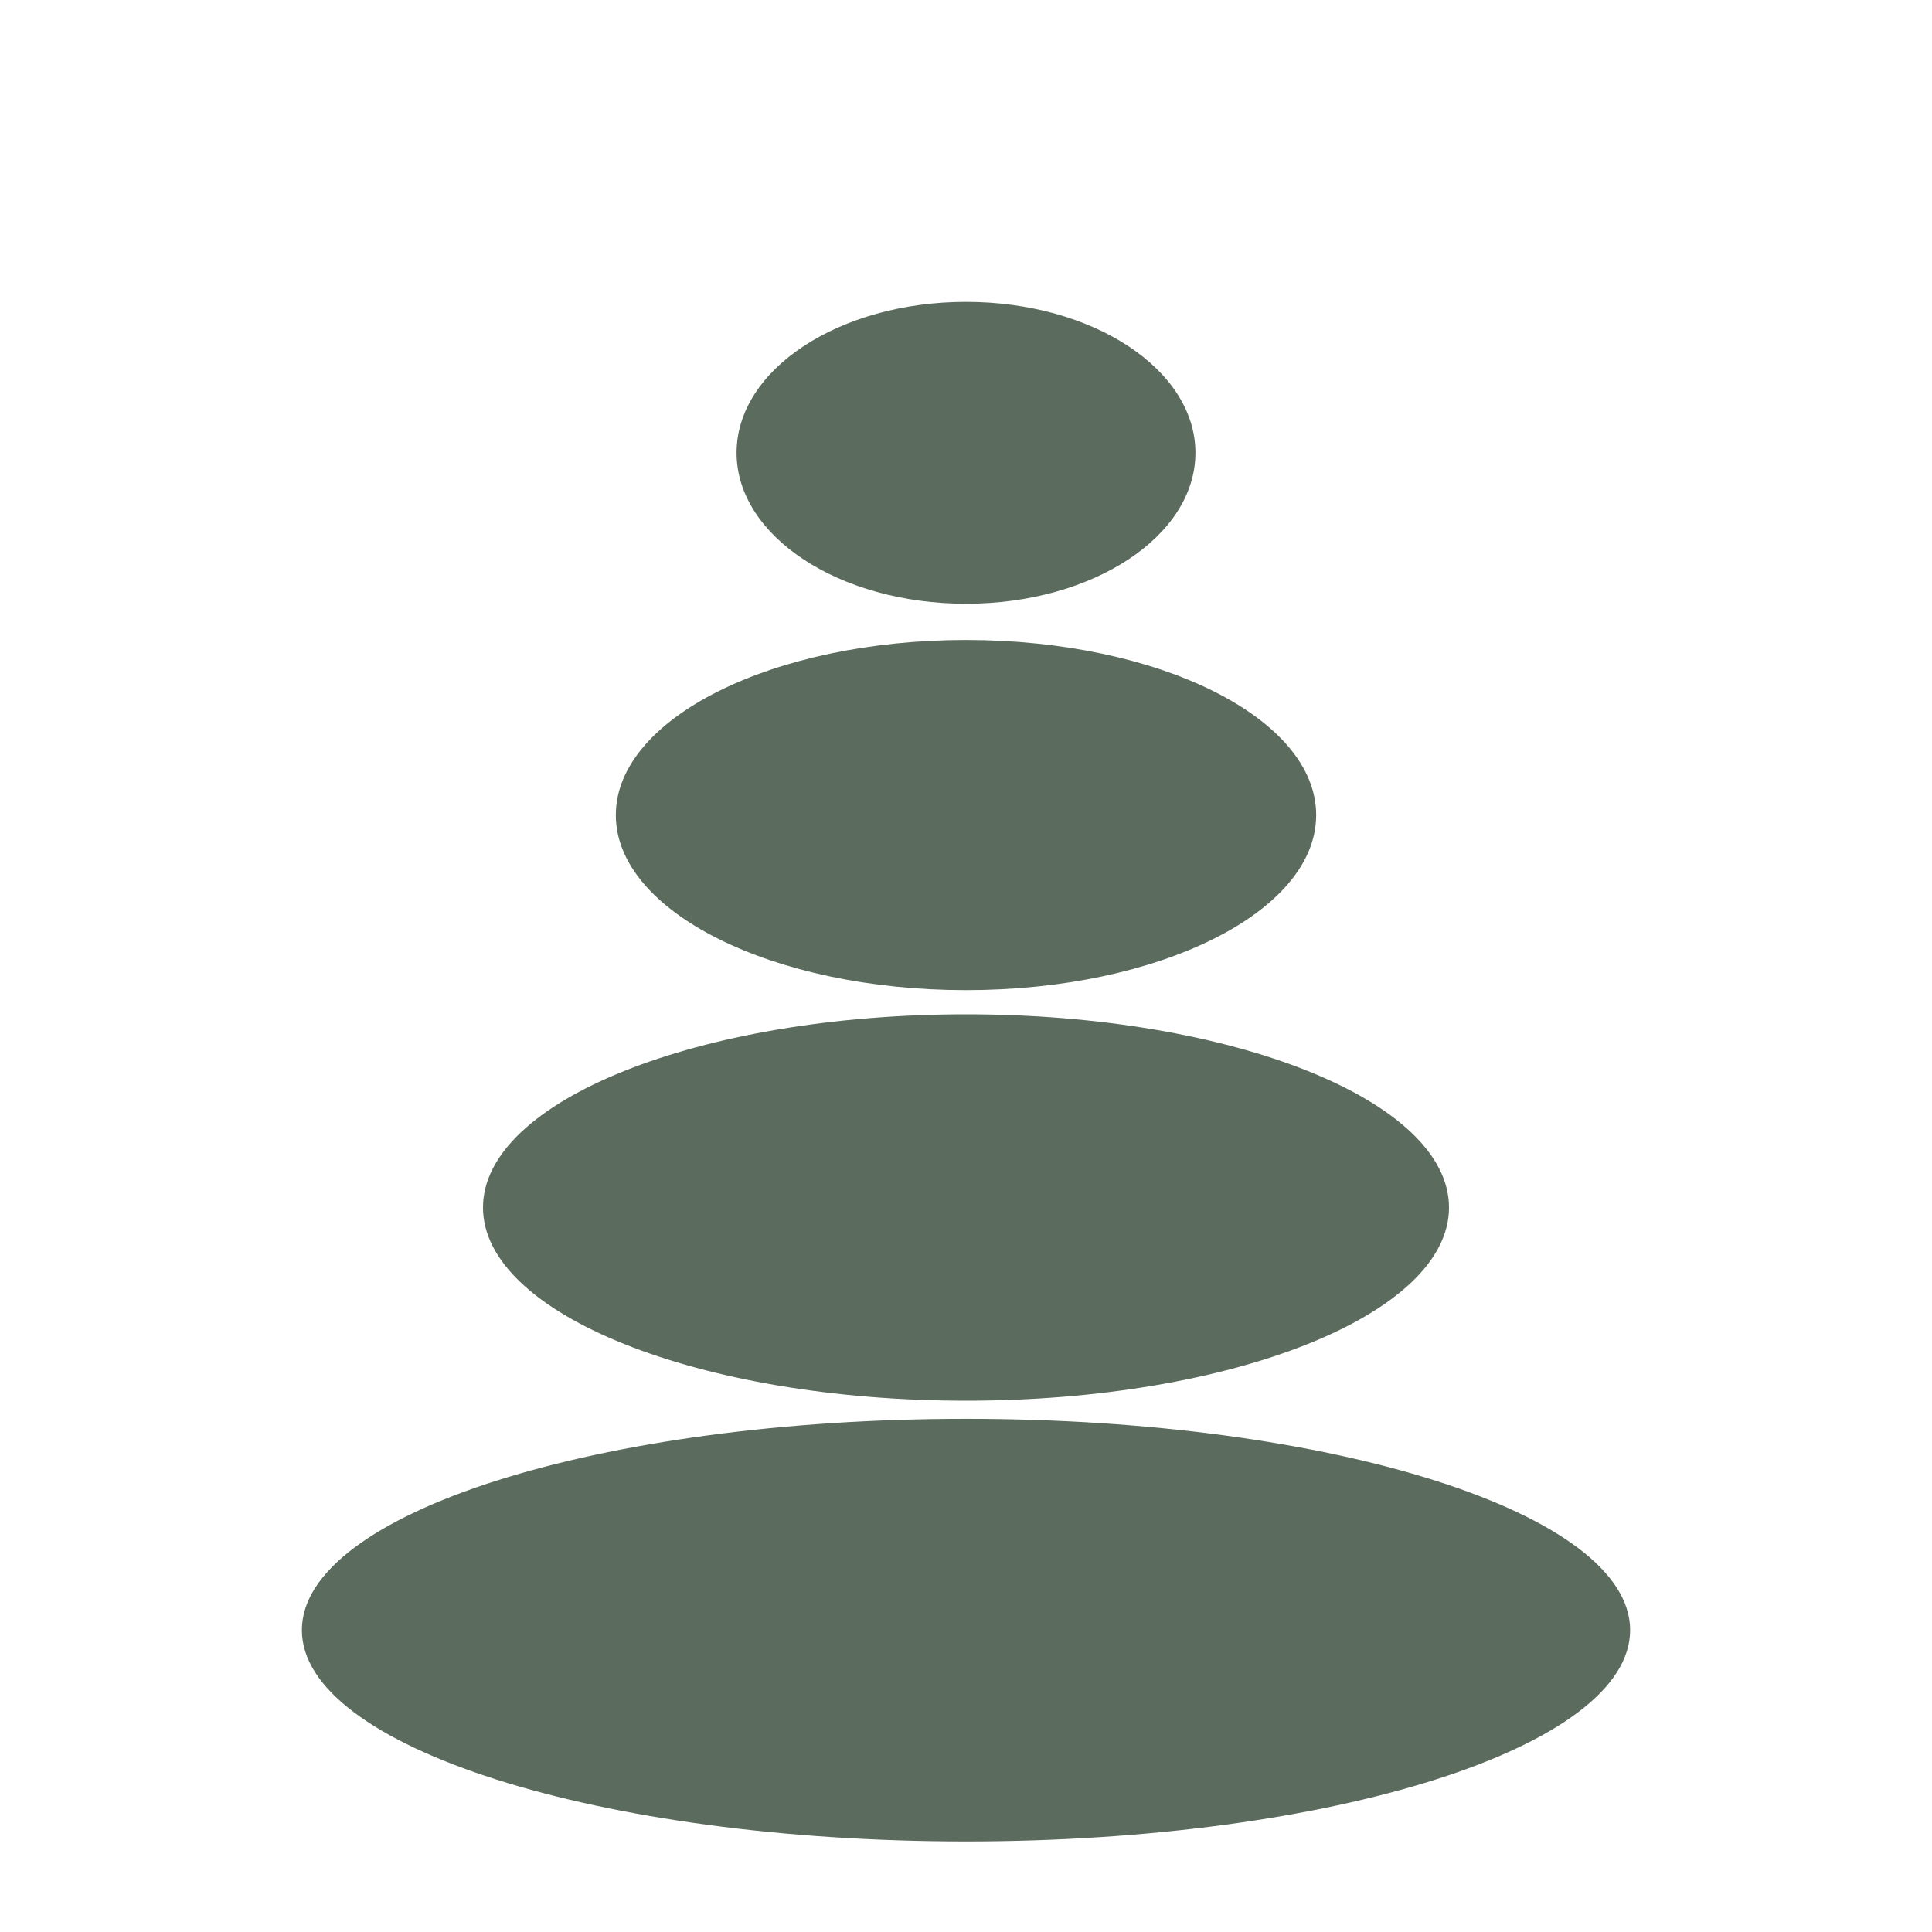
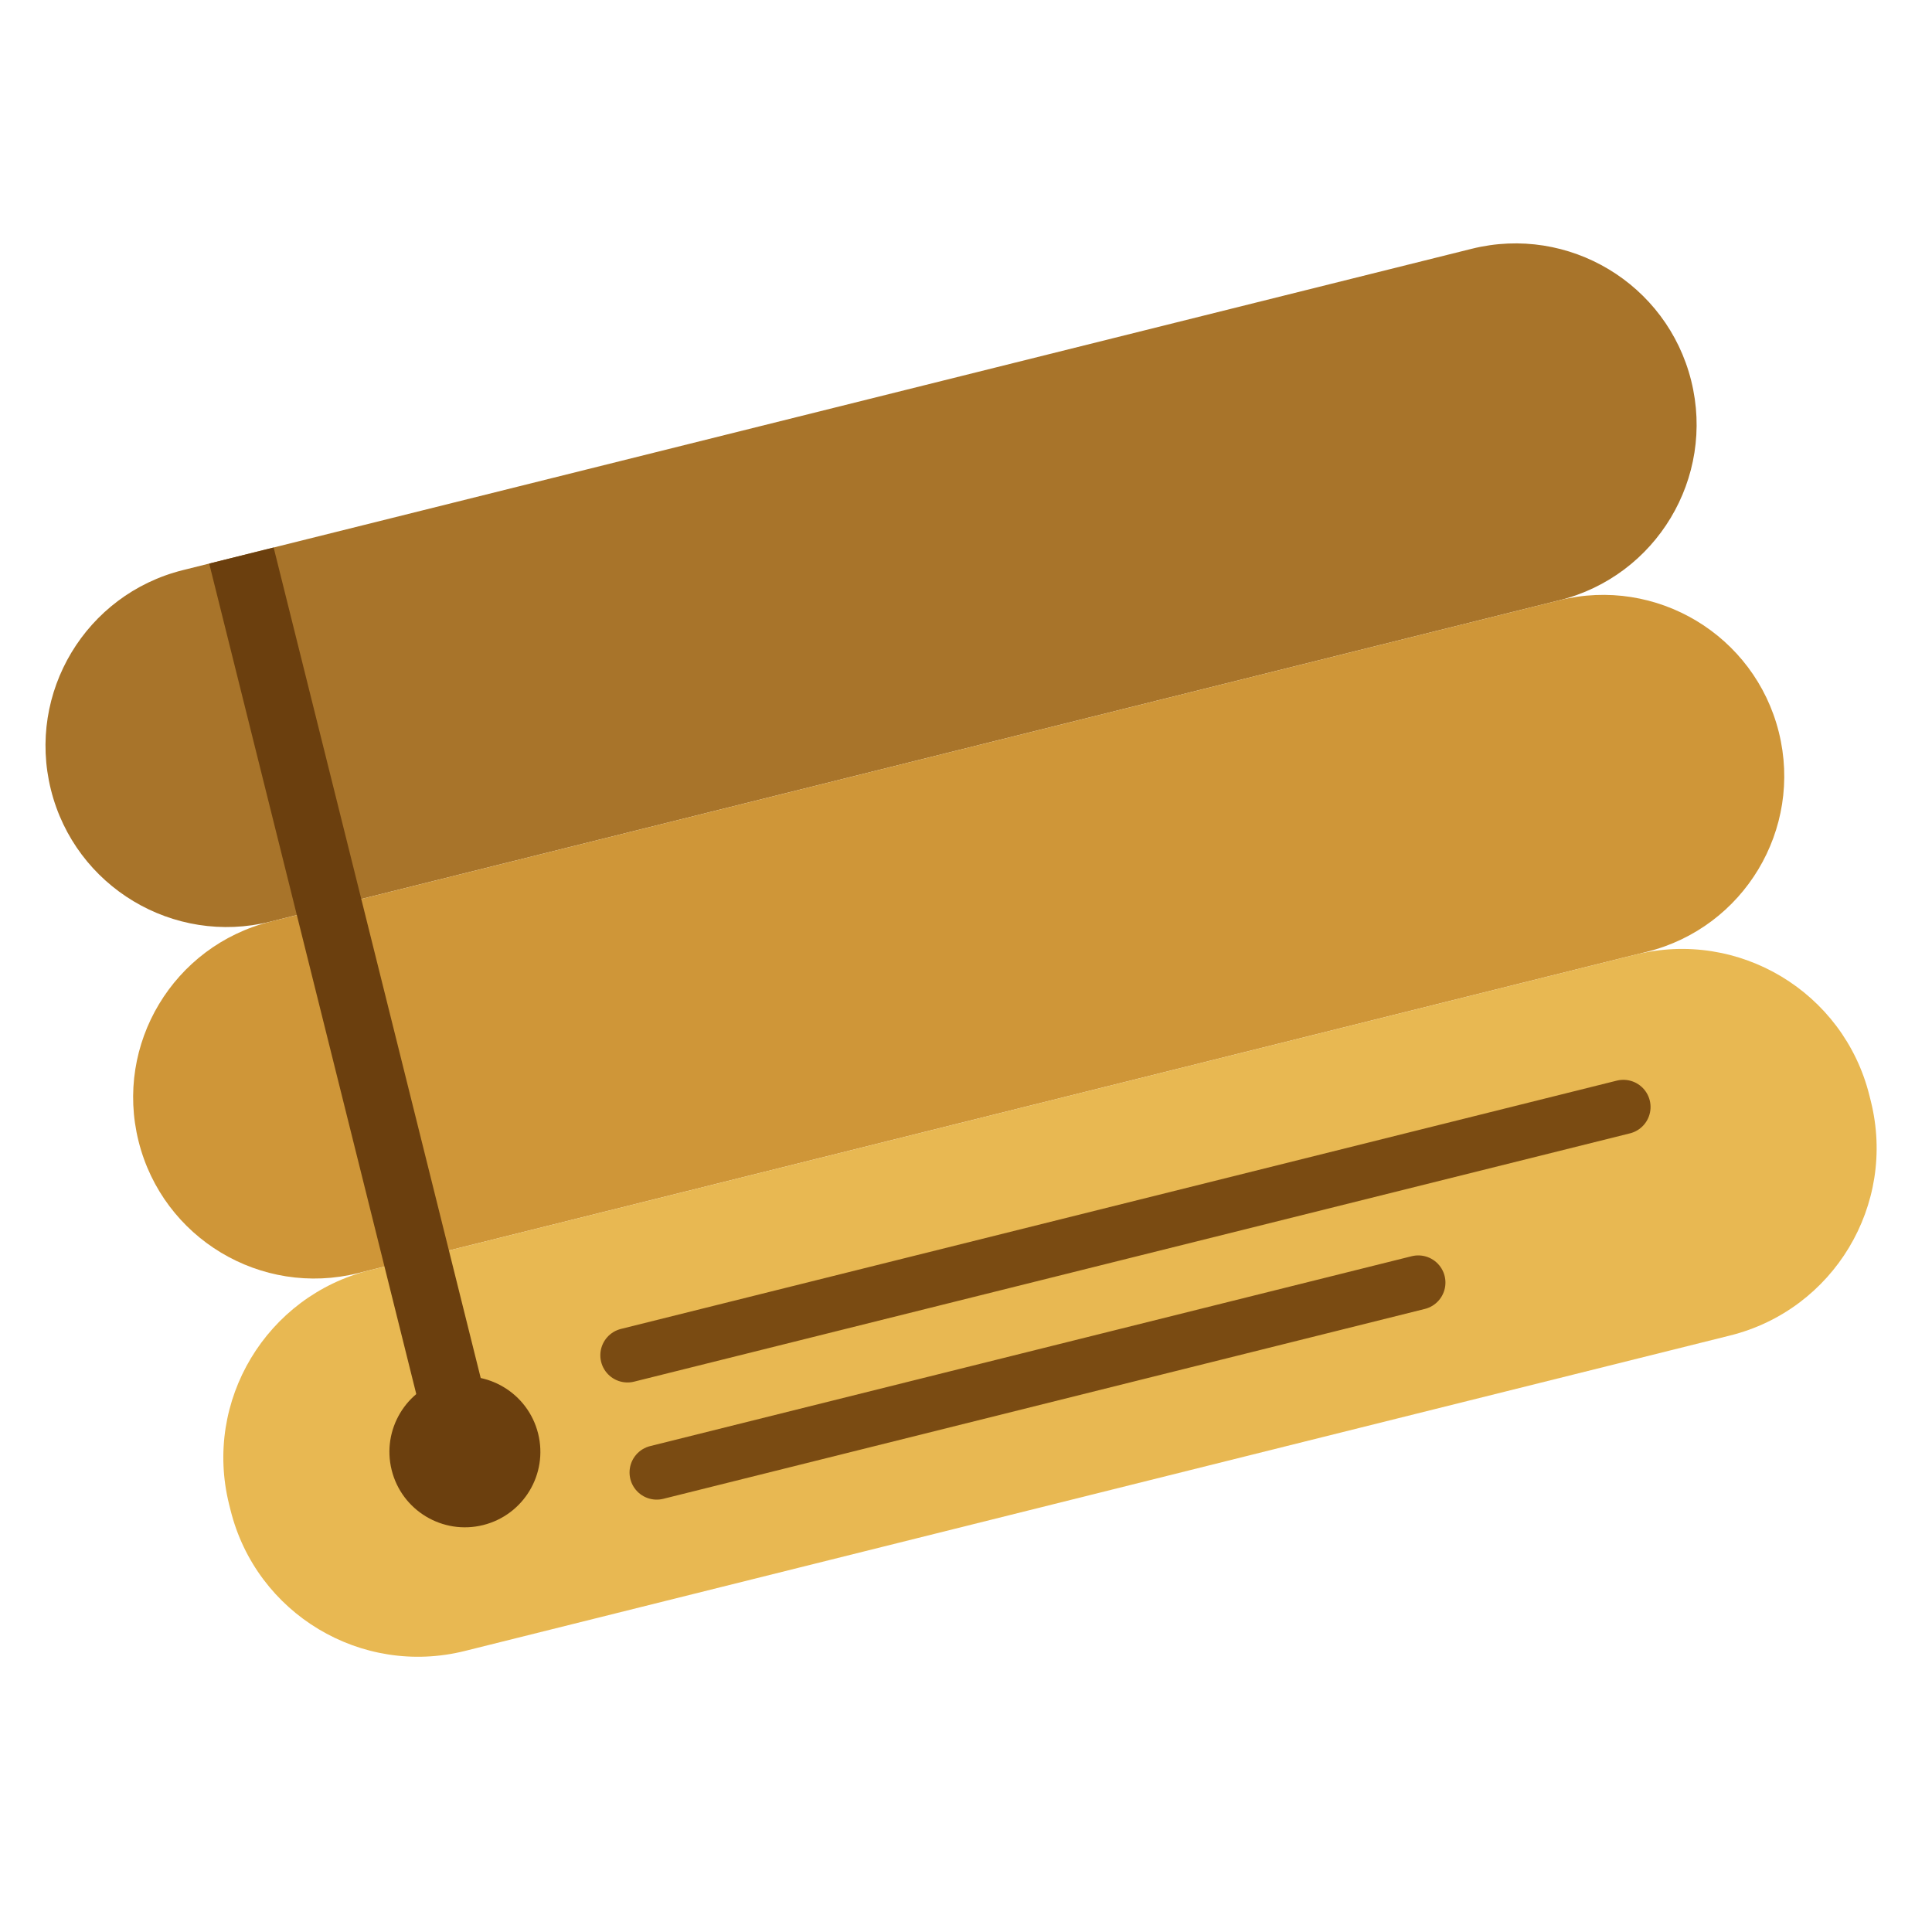
<svg xmlns="http://www.w3.org/2000/svg" viewBox="0 0 32 32">
-   <g fill="#5b6b5d">
-     <ellipse cx="16" cy="27" rx="11" ry="3.5" />
-     <ellipse cx="16" cy="20" rx="8" ry="3.2" />
-     <ellipse cx="16" cy="13.5" rx="5.8" ry="2.9" />
-     <ellipse cx="16" cy="7.5" rx="3.8" ry="2.5" />
+   <g transform="rotate(-14 16 16)">
+     <rect x="2" y="6.5" width="28" height="6" rx="3" fill="#a8742a" />
+     <rect x="2" y="12.5" width="28" height="6" rx="3" fill="#cf9638" />
+     <rect x="2" y="18.5" width="28" height="6.5" rx="3.2" fill="#e8b852" />
+     <path d="M9 20.9h17M9 22.9h13" stroke="#7a4b12" stroke-width="0.9" stroke-linecap="round" />
+     <path d="M6 6.5v15.2" stroke="#6b3f0e" stroke-width="1.1" />
+     <circle cx="6" cy="21.8" r="1.25" fill="#6b3f0e" />
  </g>
</svg>
